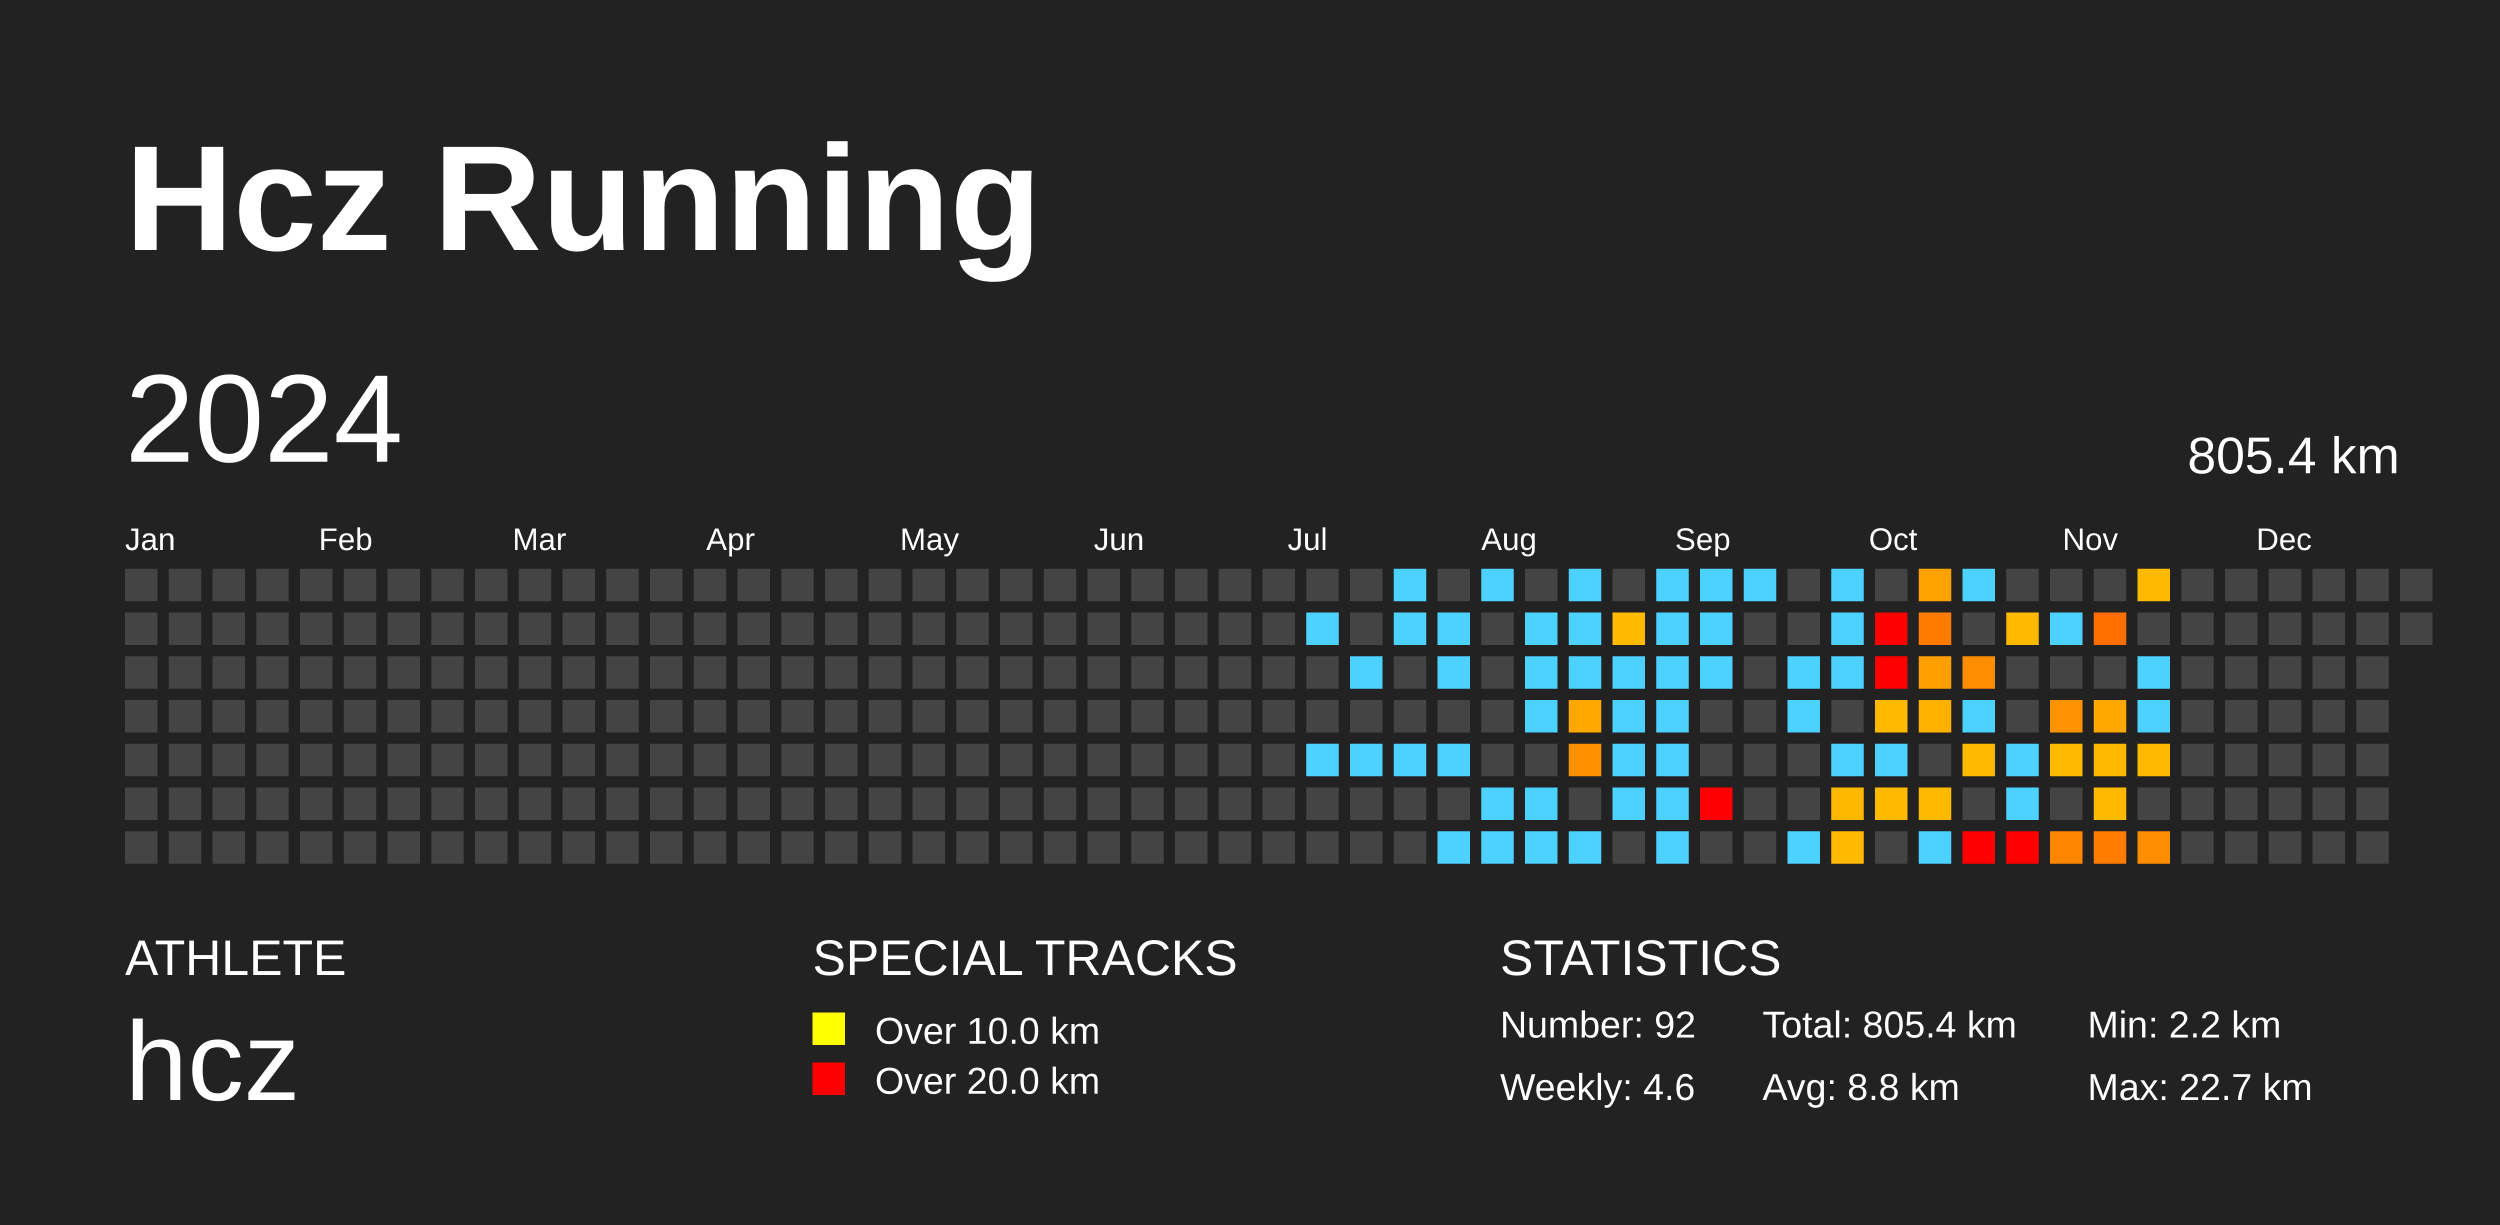
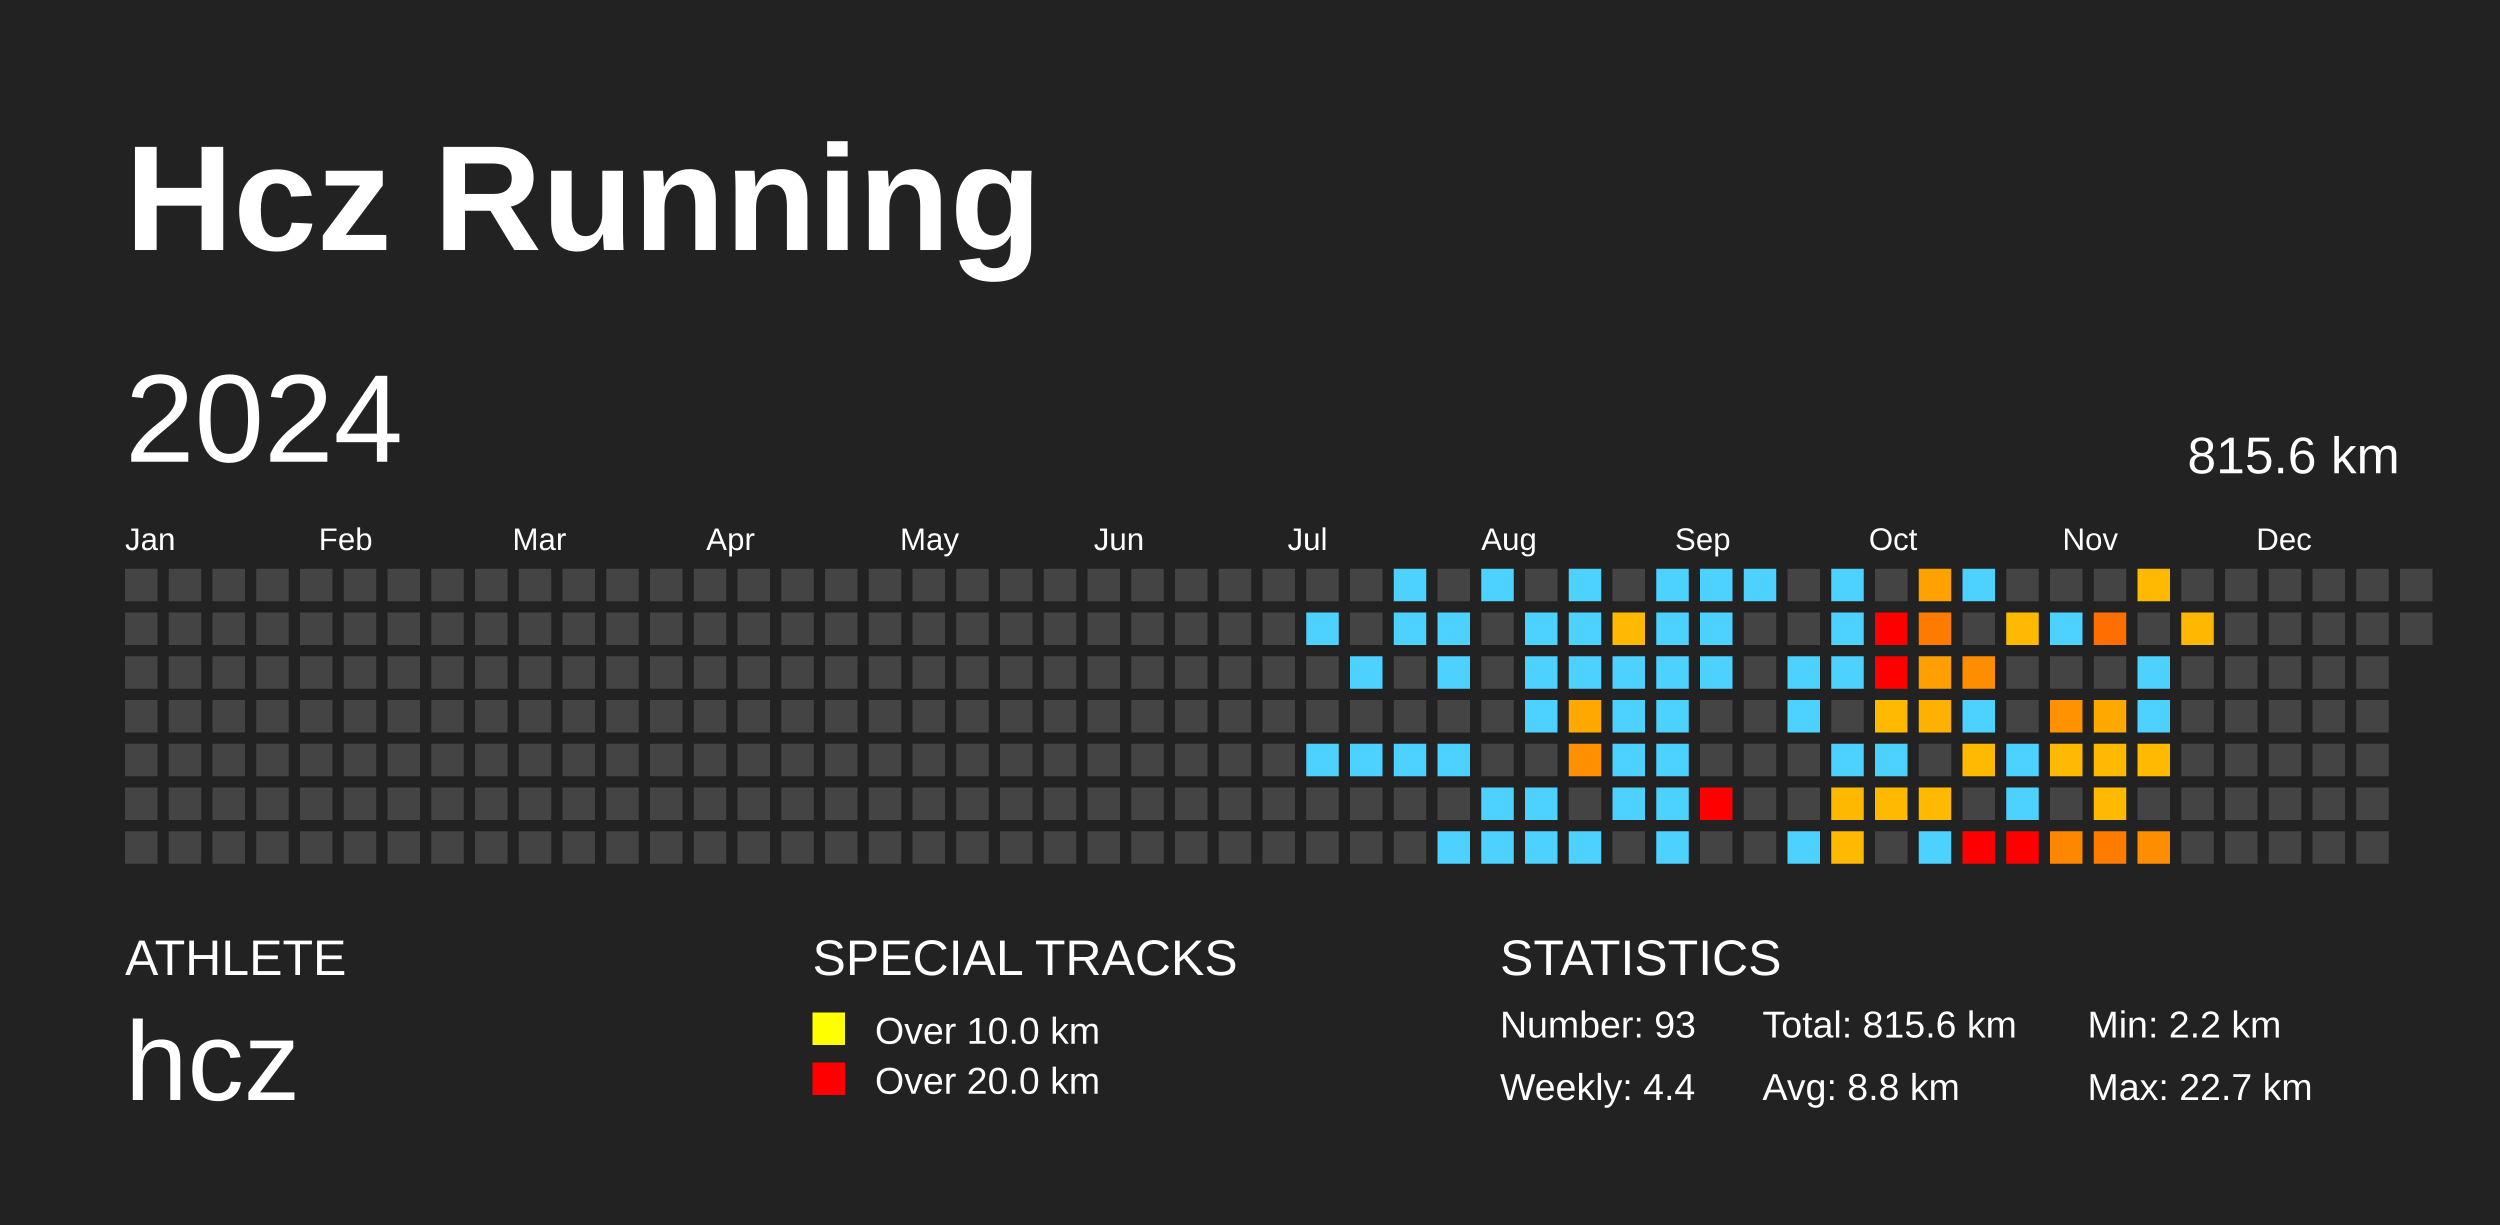
<svg xmlns="http://www.w3.org/2000/svg" baseProfile="full" height="98mm" version="1.1" viewBox="0,0,200,98" width="200mm">
  <defs />
  <rect fill="#222222" height="98" width="200" x="0" y="0" />
  <text fill="#FFFFFF" style="font-size:12px; font-family:Arial; font-weight:bold;" x="10" y="20">Hcz Running</text>
  <text fill="#FFFFFF" style="font-size:4px; font-family:Arial" x="10" y="78">ATHLETE</text>
  <text fill="#FFFFFF" style="font-size:9px; font-family:Arial" x="10" y="88">hcz</text>
  <text fill="#FFFFFF" style="font-size:4px; font-family:Arial" x="65" y="78">SPECIAL TRACKS</text>
  <rect fill="yellow" height="2.6" width="2.6" x="65" y="81" />
  <text fill="#FFFFFF" style="font-size:3px; font-family:Arial" x="70" y="83.5">Over 10.0 km</text>
  <rect fill="red" height="2.6" width="2.6" x="65" y="85" />
  <text fill="#FFFFFF" style="font-size:3px; font-family:Arial" x="70" y="87.5">Over 20.0 km</text>
  <text fill="#FFFFFF" style="font-size:4px; font-family:Arial" x="120" y="78">STATISTICS</text>
-   <text fill="#FFFFFF" style="font-size:3px; font-family:Arial" x="120" y="83">Number: 92</text>
-   <text fill="#FFFFFF" style="font-size:3px; font-family:Arial" x="120" y="88">Weekly: 4.6</text>
-   <text fill="#FFFFFF" style="font-size:3px; font-family:Arial" x="141" y="83">Total: 805.4 km</text>
+   <text fill="#FFFFFF" style="font-size:3px; font-family:Arial" x="120" y="83">Number: 93</text>
+   <text fill="#FFFFFF" style="font-size:3px; font-family:Arial" x="120" y="88">Weekly: 4.4</text>
+   <text fill="#FFFFFF" style="font-size:3px; font-family:Arial" x="141" y="83">Total: 815.6 km</text>
  <text fill="#FFFFFF" style="font-size:3px; font-family:Arial" x="141" y="88">Avg: 8.8 km</text>
  <text fill="#FFFFFF" style="font-size:3px; font-family:Arial" x="167" y="83">Min: 2.2 km</text>
  <text fill="#FFFFFF" style="font-size:3px; font-family:Arial" x="167" y="88">Max: 22.7 km</text>
  <text dominant-baseline="hanging" fill="#FFFFFF" style="font-size:10.0px; font-family:Arial;" x="10" y="30">2024</text>
-   <text dominant-baseline="hanging" fill="#FFFFFF" style="font-size:4.125px; font-family:Arial;" x="175" y="35">805.4 km</text>
+   <text dominant-baseline="hanging" fill="#FFFFFF" style="font-size:4.125px; font-family:Arial;" x="175" y="35">815.6 km</text>
  <text fill="#FFFFFF" style="font-size:2.5px; font-family:Arial" x="10.0" y="44">Jan</text>
  <text fill="#FFFFFF" style="font-size:2.5px; font-family:Arial" x="25.5" y="44">Feb</text>
  <text fill="#FFFFFF" style="font-size:2.5px; font-family:Arial" x="41.0" y="44">Mar</text>
  <text fill="#FFFFFF" style="font-size:2.5px; font-family:Arial" x="56.5" y="44">Apr</text>
  <text fill="#FFFFFF" style="font-size:2.5px; font-family:Arial" x="72.0" y="44">May</text>
  <text fill="#FFFFFF" style="font-size:2.5px; font-family:Arial" x="87.5" y="44">Jun</text>
  <text fill="#FFFFFF" style="font-size:2.5px; font-family:Arial" x="103.0" y="44">Jul</text>
  <text fill="#FFFFFF" style="font-size:2.5px; font-family:Arial" x="118.5" y="44">Aug</text>
  <text fill="#FFFFFF" style="font-size:2.5px; font-family:Arial" x="134.0" y="44">Sep</text>
  <text fill="#FFFFFF" style="font-size:2.5px; font-family:Arial" x="149.5" y="44">Oct</text>
  <text fill="#FFFFFF" style="font-size:2.5px; font-family:Arial" x="165.0" y="44">Nov</text>
  <text fill="#FFFFFF" style="font-size:2.5px; font-family:Arial" x="180.5" y="44">Dec</text>
  <rect fill="#444444" height="2.6" width="2.6" x="10.0" y="45.5" />
  <rect fill="#444444" height="2.6" width="2.6" x="10.0" y="49.0" />
  <rect fill="#444444" height="2.6" width="2.6" x="10.0" y="52.5" />
  <rect fill="#444444" height="2.6" width="2.6" x="10.0" y="56.0" />
  <rect fill="#444444" height="2.6" width="2.6" x="10.0" y="59.5" />
  <rect fill="#444444" height="2.6" width="2.6" x="10.0" y="63.0" />
  <rect fill="#444444" height="2.6" width="2.6" x="10.0" y="66.5" />
  <rect fill="#444444" height="2.6" width="2.6" x="13.5" y="45.5" />
  <rect fill="#444444" height="2.6" width="2.6" x="13.5" y="49.0" />
  <rect fill="#444444" height="2.6" width="2.6" x="13.5" y="52.5" />
  <rect fill="#444444" height="2.6" width="2.6" x="13.5" y="56.0" />
  <rect fill="#444444" height="2.6" width="2.6" x="13.5" y="59.5" />
  <rect fill="#444444" height="2.6" width="2.6" x="13.5" y="63.0" />
  <rect fill="#444444" height="2.6" width="2.6" x="13.5" y="66.5" />
  <rect fill="#444444" height="2.6" width="2.6" x="17.0" y="45.5" />
  <rect fill="#444444" height="2.6" width="2.6" x="17.0" y="49.0" />
  <rect fill="#444444" height="2.6" width="2.6" x="17.0" y="52.5" />
  <rect fill="#444444" height="2.6" width="2.6" x="17.0" y="56.0" />
  <rect fill="#444444" height="2.6" width="2.6" x="17.0" y="59.5" />
  <rect fill="#444444" height="2.6" width="2.6" x="17.0" y="63.0" />
  <rect fill="#444444" height="2.6" width="2.6" x="17.0" y="66.5" />
  <rect fill="#444444" height="2.6" width="2.6" x="20.5" y="45.5" />
  <rect fill="#444444" height="2.6" width="2.6" x="20.5" y="49.0" />
  <rect fill="#444444" height="2.6" width="2.6" x="20.5" y="52.5" />
  <rect fill="#444444" height="2.6" width="2.6" x="20.5" y="56.0" />
  <rect fill="#444444" height="2.6" width="2.6" x="20.5" y="59.5" />
  <rect fill="#444444" height="2.6" width="2.6" x="20.5" y="63.0" />
  <rect fill="#444444" height="2.6" width="2.6" x="20.5" y="66.5" />
  <rect fill="#444444" height="2.6" width="2.6" x="24.0" y="45.5" />
  <rect fill="#444444" height="2.6" width="2.6" x="24.0" y="49.0" />
  <rect fill="#444444" height="2.6" width="2.6" x="24.0" y="52.5" />
  <rect fill="#444444" height="2.6" width="2.6" x="24.0" y="56.0" />
  <rect fill="#444444" height="2.6" width="2.6" x="24.0" y="59.5" />
  <rect fill="#444444" height="2.6" width="2.6" x="24.0" y="63.0" />
  <rect fill="#444444" height="2.6" width="2.6" x="24.0" y="66.5" />
  <rect fill="#444444" height="2.6" width="2.6" x="27.5" y="45.5" />
  <rect fill="#444444" height="2.6" width="2.6" x="27.5" y="49.0" />
  <rect fill="#444444" height="2.6" width="2.6" x="27.5" y="52.5" />
  <rect fill="#444444" height="2.6" width="2.6" x="27.5" y="56.0" />
  <rect fill="#444444" height="2.6" width="2.6" x="27.5" y="59.5" />
  <rect fill="#444444" height="2.6" width="2.6" x="27.5" y="63.0" />
  <rect fill="#444444" height="2.6" width="2.6" x="27.5" y="66.5" />
  <rect fill="#444444" height="2.6" width="2.6" x="31.0" y="45.5" />
  <rect fill="#444444" height="2.6" width="2.6" x="31.0" y="49.0" />
  <rect fill="#444444" height="2.6" width="2.6" x="31.0" y="52.5" />
  <rect fill="#444444" height="2.6" width="2.6" x="31.0" y="56.0" />
  <rect fill="#444444" height="2.6" width="2.6" x="31.0" y="59.5" />
  <rect fill="#444444" height="2.6" width="2.6" x="31.0" y="63.0" />
  <rect fill="#444444" height="2.6" width="2.6" x="31.0" y="66.5" />
  <rect fill="#444444" height="2.6" width="2.6" x="34.5" y="45.5" />
  <rect fill="#444444" height="2.6" width="2.6" x="34.5" y="49.0" />
  <rect fill="#444444" height="2.6" width="2.6" x="34.5" y="52.5" />
  <rect fill="#444444" height="2.6" width="2.6" x="34.5" y="56.0" />
  <rect fill="#444444" height="2.6" width="2.6" x="34.5" y="59.5" />
  <rect fill="#444444" height="2.6" width="2.6" x="34.5" y="63.0" />
  <rect fill="#444444" height="2.6" width="2.6" x="34.5" y="66.5" />
  <rect fill="#444444" height="2.6" width="2.6" x="38.0" y="45.5" />
  <rect fill="#444444" height="2.6" width="2.6" x="38.0" y="49.0" />
  <rect fill="#444444" height="2.6" width="2.6" x="38.0" y="52.5" />
  <rect fill="#444444" height="2.6" width="2.6" x="38.0" y="56.0" />
  <rect fill="#444444" height="2.6" width="2.6" x="38.0" y="59.5" />
  <rect fill="#444444" height="2.6" width="2.6" x="38.0" y="63.0" />
  <rect fill="#444444" height="2.6" width="2.6" x="38.0" y="66.5" />
  <rect fill="#444444" height="2.6" width="2.6" x="41.5" y="45.5" />
  <rect fill="#444444" height="2.6" width="2.6" x="41.5" y="49.0" />
  <rect fill="#444444" height="2.6" width="2.6" x="41.5" y="52.5" />
  <rect fill="#444444" height="2.6" width="2.6" x="41.5" y="56.0" />
  <rect fill="#444444" height="2.6" width="2.6" x="41.5" y="59.5" />
  <rect fill="#444444" height="2.6" width="2.6" x="41.5" y="63.0" />
  <rect fill="#444444" height="2.6" width="2.6" x="41.5" y="66.5" />
  <rect fill="#444444" height="2.6" width="2.6" x="45.0" y="45.5" />
  <rect fill="#444444" height="2.6" width="2.6" x="45.0" y="49.0" />
  <rect fill="#444444" height="2.6" width="2.6" x="45.0" y="52.5" />
  <rect fill="#444444" height="2.6" width="2.6" x="45.0" y="56.0" />
  <rect fill="#444444" height="2.6" width="2.6" x="45.0" y="59.5" />
  <rect fill="#444444" height="2.6" width="2.6" x="45.0" y="63.0" />
  <rect fill="#444444" height="2.6" width="2.6" x="45.0" y="66.5" />
  <rect fill="#444444" height="2.6" width="2.6" x="48.5" y="45.5" />
  <rect fill="#444444" height="2.6" width="2.6" x="48.5" y="49.0" />
  <rect fill="#444444" height="2.6" width="2.6" x="48.5" y="52.5" />
  <rect fill="#444444" height="2.6" width="2.6" x="48.5" y="56.0" />
  <rect fill="#444444" height="2.6" width="2.6" x="48.5" y="59.5" />
  <rect fill="#444444" height="2.6" width="2.6" x="48.5" y="63.0" />
  <rect fill="#444444" height="2.6" width="2.6" x="48.5" y="66.5" />
  <rect fill="#444444" height="2.6" width="2.6" x="52.0" y="45.5" />
  <rect fill="#444444" height="2.6" width="2.6" x="52.0" y="49.0" />
  <rect fill="#444444" height="2.6" width="2.6" x="52.0" y="52.5" />
  <rect fill="#444444" height="2.6" width="2.6" x="52.0" y="56.0" />
  <rect fill="#444444" height="2.6" width="2.6" x="52.0" y="59.5" />
  <rect fill="#444444" height="2.6" width="2.6" x="52.0" y="63.0" />
  <rect fill="#444444" height="2.6" width="2.6" x="52.0" y="66.5" />
  <rect fill="#444444" height="2.6" width="2.6" x="55.5" y="45.5" />
  <rect fill="#444444" height="2.6" width="2.6" x="55.5" y="49.0" />
  <rect fill="#444444" height="2.6" width="2.6" x="55.5" y="52.5" />
  <rect fill="#444444" height="2.6" width="2.6" x="55.5" y="56.0" />
  <rect fill="#444444" height="2.6" width="2.6" x="55.5" y="59.5" />
  <rect fill="#444444" height="2.6" width="2.6" x="55.5" y="63.0" />
  <rect fill="#444444" height="2.6" width="2.6" x="55.5" y="66.5" />
  <rect fill="#444444" height="2.6" width="2.6" x="59.0" y="45.5" />
  <rect fill="#444444" height="2.6" width="2.6" x="59.0" y="49.0" />
  <rect fill="#444444" height="2.6" width="2.6" x="59.0" y="52.5" />
  <rect fill="#444444" height="2.6" width="2.6" x="59.0" y="56.0" />
  <rect fill="#444444" height="2.6" width="2.6" x="59.0" y="59.5" />
  <rect fill="#444444" height="2.6" width="2.6" x="59.0" y="63.0" />
  <rect fill="#444444" height="2.6" width="2.6" x="59.0" y="66.5" />
  <rect fill="#444444" height="2.6" width="2.6" x="62.5" y="45.5" />
  <rect fill="#444444" height="2.6" width="2.6" x="62.5" y="49.0" />
  <rect fill="#444444" height="2.6" width="2.6" x="62.5" y="52.5" />
  <rect fill="#444444" height="2.6" width="2.6" x="62.5" y="56.0" />
  <rect fill="#444444" height="2.6" width="2.6" x="62.5" y="59.5" />
  <rect fill="#444444" height="2.6" width="2.6" x="62.5" y="63.0" />
  <rect fill="#444444" height="2.6" width="2.6" x="62.5" y="66.5" />
  <rect fill="#444444" height="2.6" width="2.6" x="66.0" y="45.5" />
  <rect fill="#444444" height="2.6" width="2.6" x="66.0" y="49.0" />
  <rect fill="#444444" height="2.6" width="2.6" x="66.0" y="52.5" />
  <rect fill="#444444" height="2.6" width="2.6" x="66.0" y="56.0" />
  <rect fill="#444444" height="2.6" width="2.6" x="66.0" y="59.5" />
  <rect fill="#444444" height="2.6" width="2.6" x="66.0" y="63.0" />
  <rect fill="#444444" height="2.6" width="2.6" x="66.0" y="66.5" />
  <rect fill="#444444" height="2.6" width="2.6" x="69.5" y="45.5" />
  <rect fill="#444444" height="2.6" width="2.6" x="69.5" y="49.0" />
  <rect fill="#444444" height="2.6" width="2.6" x="69.5" y="52.5" />
  <rect fill="#444444" height="2.6" width="2.6" x="69.5" y="56.0" />
  <rect fill="#444444" height="2.6" width="2.6" x="69.5" y="59.5" />
  <rect fill="#444444" height="2.6" width="2.6" x="69.5" y="63.0" />
  <rect fill="#444444" height="2.6" width="2.6" x="69.5" y="66.5" />
  <rect fill="#444444" height="2.6" width="2.6" x="73.0" y="45.5" />
  <rect fill="#444444" height="2.6" width="2.6" x="73.0" y="49.0" />
  <rect fill="#444444" height="2.6" width="2.6" x="73.0" y="52.5" />
  <rect fill="#444444" height="2.6" width="2.6" x="73.0" y="56.0" />
  <rect fill="#444444" height="2.6" width="2.6" x="73.0" y="59.5" />
  <rect fill="#444444" height="2.6" width="2.6" x="73.0" y="63.0" />
  <rect fill="#444444" height="2.6" width="2.6" x="73.0" y="66.5" />
  <rect fill="#444444" height="2.6" width="2.6" x="76.5" y="45.5" />
  <rect fill="#444444" height="2.6" width="2.6" x="76.5" y="49.0" />
  <rect fill="#444444" height="2.6" width="2.6" x="76.5" y="52.5" />
  <rect fill="#444444" height="2.6" width="2.6" x="76.5" y="56.0" />
  <rect fill="#444444" height="2.6" width="2.6" x="76.5" y="59.5" />
  <rect fill="#444444" height="2.6" width="2.6" x="76.5" y="63.0" />
  <rect fill="#444444" height="2.6" width="2.6" x="76.5" y="66.5" />
  <rect fill="#444444" height="2.6" width="2.6" x="80.0" y="45.5" />
  <rect fill="#444444" height="2.6" width="2.6" x="80.0" y="49.0" />
  <rect fill="#444444" height="2.6" width="2.6" x="80.0" y="52.5" />
  <rect fill="#444444" height="2.6" width="2.6" x="80.0" y="56.0" />
  <rect fill="#444444" height="2.6" width="2.6" x="80.0" y="59.5" />
  <rect fill="#444444" height="2.6" width="2.6" x="80.0" y="63.0" />
  <rect fill="#444444" height="2.6" width="2.6" x="80.0" y="66.5" />
  <rect fill="#444444" height="2.6" width="2.6" x="83.5" y="45.5" />
  <rect fill="#444444" height="2.6" width="2.6" x="83.5" y="49.0" />
  <rect fill="#444444" height="2.6" width="2.6" x="83.5" y="52.5" />
  <rect fill="#444444" height="2.6" width="2.6" x="83.5" y="56.0" />
  <rect fill="#444444" height="2.6" width="2.6" x="83.5" y="59.5" />
  <rect fill="#444444" height="2.6" width="2.6" x="83.5" y="63.0" />
  <rect fill="#444444" height="2.6" width="2.6" x="83.5" y="66.5" />
  <rect fill="#444444" height="2.6" width="2.6" x="87.0" y="45.5" />
  <rect fill="#444444" height="2.6" width="2.6" x="87.0" y="49.0" />
  <rect fill="#444444" height="2.6" width="2.6" x="87.0" y="52.5" />
  <rect fill="#444444" height="2.6" width="2.6" x="87.0" y="56.0" />
  <rect fill="#444444" height="2.6" width="2.6" x="87.0" y="59.5" />
  <rect fill="#444444" height="2.6" width="2.6" x="87.0" y="63.0" />
  <rect fill="#444444" height="2.6" width="2.6" x="87.0" y="66.5" />
  <rect fill="#444444" height="2.6" width="2.6" x="90.5" y="45.5" />
  <rect fill="#444444" height="2.6" width="2.6" x="90.5" y="49.0" />
  <rect fill="#444444" height="2.6" width="2.6" x="90.5" y="52.5" />
  <rect fill="#444444" height="2.6" width="2.6" x="90.5" y="56.0" />
  <rect fill="#444444" height="2.6" width="2.6" x="90.5" y="59.5" />
  <rect fill="#444444" height="2.6" width="2.6" x="90.5" y="63.0" />
  <rect fill="#444444" height="2.6" width="2.6" x="90.5" y="66.5" />
  <rect fill="#444444" height="2.6" width="2.6" x="94.0" y="45.5" />
  <rect fill="#444444" height="2.6" width="2.6" x="94.0" y="49.0" />
  <rect fill="#444444" height="2.6" width="2.6" x="94.0" y="52.5" />
  <rect fill="#444444" height="2.6" width="2.6" x="94.0" y="56.0" />
  <rect fill="#444444" height="2.6" width="2.6" x="94.0" y="59.5" />
  <rect fill="#444444" height="2.6" width="2.6" x="94.0" y="63.0" />
  <rect fill="#444444" height="2.6" width="2.6" x="94.0" y="66.5" />
  <rect fill="#444444" height="2.6" width="2.6" x="97.5" y="45.5" />
  <rect fill="#444444" height="2.6" width="2.6" x="97.5" y="49.0" />
  <rect fill="#444444" height="2.6" width="2.6" x="97.5" y="52.5" />
  <rect fill="#444444" height="2.6" width="2.6" x="97.5" y="56.0" />
  <rect fill="#444444" height="2.6" width="2.6" x="97.5" y="59.5" />
  <rect fill="#444444" height="2.6" width="2.6" x="97.5" y="63.0" />
  <rect fill="#444444" height="2.6" width="2.6" x="97.5" y="66.5" />
  <rect fill="#444444" height="2.6" width="2.6" x="101.0" y="45.5" />
  <rect fill="#444444" height="2.6" width="2.6" x="101.0" y="49.0" />
  <rect fill="#444444" height="2.6" width="2.6" x="101.0" y="52.5" />
  <rect fill="#444444" height="2.6" width="2.6" x="101.0" y="56.0" />
  <rect fill="#444444" height="2.6" width="2.6" x="101.0" y="59.5" />
  <rect fill="#444444" height="2.6" width="2.6" x="101.0" y="63.0" />
  <rect fill="#444444" height="2.6" width="2.6" x="101.0" y="66.5" />
  <rect fill="#444444" height="2.6" width="2.6" x="104.5" y="45.5" />
  <rect fill="#4dd2ff" height="2.6" width="2.6" x="104.5" y="49.0" />
  <rect fill="#444444" height="2.6" width="2.6" x="104.5" y="52.5" />
  <rect fill="#444444" height="2.6" width="2.6" x="104.5" y="56.0" />
  <rect fill="#4dd2ff" height="2.6" width="2.6" x="104.5" y="59.5" />
  <rect fill="#444444" height="2.6" width="2.6" x="104.5" y="63.0" />
  <rect fill="#444444" height="2.6" width="2.6" x="104.5" y="66.5" />
  <rect fill="#444444" height="2.6" width="2.6" x="108.0" y="45.5" />
  <rect fill="#444444" height="2.6" width="2.6" x="108.0" y="49.0" />
  <rect fill="#4dd2ff" height="2.6" width="2.6" x="108.0" y="52.5" />
  <rect fill="#444444" height="2.6" width="2.6" x="108.0" y="56.0" />
  <rect fill="#4dd2ff" height="2.6" width="2.6" x="108.0" y="59.5" />
  <rect fill="#444444" height="2.6" width="2.6" x="108.0" y="63.0" />
  <rect fill="#444444" height="2.6" width="2.6" x="108.0" y="66.5" />
  <rect fill="#4dd2ff" height="2.6" width="2.6" x="111.5" y="45.5" />
  <rect fill="#4dd2ff" height="2.6" width="2.6" x="111.5" y="49.0" />
  <rect fill="#444444" height="2.6" width="2.6" x="111.5" y="52.5" />
  <rect fill="#444444" height="2.6" width="2.6" x="111.5" y="56.0" />
  <rect fill="#4dd2ff" height="2.6" width="2.6" x="111.5" y="59.5" />
  <rect fill="#444444" height="2.6" width="2.6" x="111.5" y="63.0" />
  <rect fill="#444444" height="2.6" width="2.6" x="111.5" y="66.5" />
  <rect fill="#444444" height="2.6" width="2.6" x="115.0" y="45.5" />
  <rect fill="#4dd2ff" height="2.6" width="2.6" x="115.0" y="49.0" />
  <rect fill="#4dd2ff" height="2.6" width="2.6" x="115.0" y="52.5" />
  <rect fill="#444444" height="2.6" width="2.6" x="115.0" y="56.0" />
  <rect fill="#4dd2ff" height="2.6" width="2.6" x="115.0" y="59.5" />
  <rect fill="#444444" height="2.6" width="2.6" x="115.0" y="63.0" />
  <rect fill="#4dd2ff" height="2.6" width="2.6" x="115.0" y="66.5" />
  <rect fill="#4dd2ff" height="2.6" width="2.6" x="118.5" y="45.5" />
  <rect fill="#444444" height="2.6" width="2.6" x="118.5" y="49.0" />
  <rect fill="#444444" height="2.6" width="2.6" x="118.5" y="52.5" />
  <rect fill="#444444" height="2.6" width="2.6" x="118.5" y="56.0" />
  <rect fill="#444444" height="2.6" width="2.6" x="118.5" y="59.5" />
  <rect fill="#4dd2ff" height="2.6" width="2.6" x="118.5" y="63.0" />
  <rect fill="#4dd2ff" height="2.6" width="2.6" x="118.5" y="66.5" />
  <rect fill="#444444" height="2.6" width="2.6" x="122.0" y="45.5" />
  <rect fill="#4dd2ff" height="2.6" width="2.6" x="122.0" y="49.0" />
  <rect fill="#4dd2ff" height="2.6" width="2.6" x="122.0" y="52.5" />
  <rect fill="#4dd2ff" height="2.6" width="2.6" x="122.0" y="56.0" />
  <rect fill="#444444" height="2.6" width="2.6" x="122.0" y="59.5" />
  <rect fill="#4dd2ff" height="2.6" width="2.6" x="122.0" y="63.0" />
  <rect fill="#4dd2ff" height="2.6" width="2.6" x="122.0" y="66.5" />
  <rect fill="#4dd2ff" height="2.6" width="2.6" x="125.5" y="45.5" />
  <rect fill="#4dd2ff" height="2.6" width="2.6" x="125.5" y="49.0" />
  <rect fill="#4dd2ff" height="2.6" width="2.6" x="125.5" y="52.5" />
  <rect fill="#ffa900" height="2.6" width="2.6" x="125.5" y="56.0" />
  <rect fill="#ff9100" height="2.6" width="2.6" x="125.5" y="59.5" />
  <rect fill="#444444" height="2.6" width="2.6" x="125.5" y="63.0" />
  <rect fill="#4dd2ff" height="2.6" width="2.6" x="125.5" y="66.5" />
  <rect fill="#444444" height="2.6" width="2.6" x="129.0" y="45.5" />
  <rect fill="#ffba00" height="2.6" width="2.6" x="129.0" y="49.0" />
  <rect fill="#4dd2ff" height="2.6" width="2.6" x="129.0" y="52.5" />
  <rect fill="#4dd2ff" height="2.6" width="2.6" x="129.0" y="56.0" />
  <rect fill="#4dd2ff" height="2.6" width="2.6" x="129.0" y="59.5" />
  <rect fill="#4dd2ff" height="2.6" width="2.6" x="129.0" y="63.0" />
  <rect fill="#444444" height="2.6" width="2.6" x="129.0" y="66.5" />
  <rect fill="#4dd2ff" height="2.6" width="2.6" x="132.5" y="45.5" />
  <rect fill="#4dd2ff" height="2.6" width="2.6" x="132.5" y="49.0" />
  <rect fill="#4dd2ff" height="2.6" width="2.6" x="132.5" y="52.5" />
  <rect fill="#4dd2ff" height="2.6" width="2.6" x="132.5" y="56.0" />
  <rect fill="#4dd2ff" height="2.6" width="2.6" x="132.5" y="59.5" />
  <rect fill="#4dd2ff" height="2.6" width="2.6" x="132.5" y="63.0" />
  <rect fill="#4dd2ff" height="2.6" width="2.6" x="132.5" y="66.5" />
  <rect fill="#4dd2ff" height="2.6" width="2.6" x="136.0" y="45.5" />
  <rect fill="#4dd2ff" height="2.6" width="2.6" x="136.0" y="49.0" />
  <rect fill="#4dd2ff" height="2.6" width="2.6" x="136.0" y="52.5" />
  <rect fill="#444444" height="2.6" width="2.6" x="136.0" y="56.0" />
  <rect fill="#444444" height="2.6" width="2.6" x="136.0" y="59.5" />
  <rect fill="red" height="2.6" width="2.6" x="136.0" y="63.0" />
  <rect fill="#444444" height="2.6" width="2.6" x="136.0" y="66.5" />
  <rect fill="#4dd2ff" height="2.6" width="2.6" x="139.5" y="45.5" />
  <rect fill="#444444" height="2.6" width="2.6" x="139.5" y="49.0" />
  <rect fill="#444444" height="2.6" width="2.6" x="139.5" y="52.5" />
  <rect fill="#444444" height="2.6" width="2.6" x="139.5" y="56.0" />
  <rect fill="#444444" height="2.6" width="2.6" x="139.5" y="59.5" />
  <rect fill="#444444" height="2.6" width="2.6" x="139.5" y="63.0" />
  <rect fill="#444444" height="2.6" width="2.6" x="139.5" y="66.5" />
  <rect fill="#444444" height="2.6" width="2.6" x="143.0" y="45.5" />
  <rect fill="#444444" height="2.6" width="2.6" x="143.0" y="49.0" />
  <rect fill="#4dd2ff" height="2.6" width="2.6" x="143.0" y="52.5" />
  <rect fill="#4dd2ff" height="2.6" width="2.6" x="143.0" y="56.0" />
  <rect fill="#444444" height="2.6" width="2.6" x="143.0" y="59.5" />
  <rect fill="#444444" height="2.6" width="2.6" x="143.0" y="63.0" />
  <rect fill="#4dd2ff" height="2.6" width="2.6" x="143.0" y="66.5" />
  <rect fill="#4dd2ff" height="2.6" width="2.6" x="146.5" y="45.5" />
  <rect fill="#4dd2ff" height="2.6" width="2.6" x="146.5" y="49.0" />
  <rect fill="#4dd2ff" height="2.6" width="2.6" x="146.5" y="52.5" />
  <rect fill="#444444" height="2.6" width="2.6" x="146.5" y="56.0" />
  <rect fill="#4dd2ff" height="2.6" width="2.6" x="146.5" y="59.5" />
  <rect fill="#ffb800" height="2.6" width="2.6" x="146.5" y="63.0" />
  <rect fill="#ffb900" height="2.6" width="2.6" x="146.5" y="66.5" />
  <rect fill="#444444" height="2.6" width="2.6" x="150.0" y="45.5" />
  <rect fill="red" height="2.6" width="2.6" x="150.0" y="49.0" />
  <rect fill="red" height="2.6" width="2.6" x="150.0" y="52.5" />
  <rect fill="#ffb900" height="2.6" width="2.6" x="150.0" y="56.0" />
  <rect fill="#4dd2ff" height="2.6" width="2.6" x="150.0" y="59.5" />
  <rect fill="#ffba00" height="2.6" width="2.6" x="150.0" y="63.0" />
  <rect fill="#444444" height="2.6" width="2.6" x="150.0" y="66.5" />
  <rect fill="#ffa200" height="2.6" width="2.6" x="153.5" y="45.5" />
  <rect fill="#ff7b00" height="2.6" width="2.6" x="153.5" y="49.0" />
  <rect fill="#ff9f00" height="2.6" width="2.6" x="153.5" y="52.5" />
  <rect fill="#ffb100" height="2.6" width="2.6" x="153.5" y="56.0" />
  <rect fill="#444444" height="2.6" width="2.6" x="153.5" y="59.5" />
  <rect fill="#ffba00" height="2.6" width="2.6" x="153.5" y="63.0" />
  <rect fill="#4dd2ff" height="2.6" width="2.6" x="153.5" y="66.5" />
  <rect fill="#4dd2ff" height="2.6" width="2.6" x="157.0" y="45.5" />
  <rect fill="#444444" height="2.6" width="2.6" x="157.0" y="49.0" />
  <rect fill="#ff8d00" height="2.6" width="2.6" x="157.0" y="52.5" />
  <rect fill="#4dd2ff" height="2.6" width="2.6" x="157.0" y="56.0" />
  <rect fill="#ffba00" height="2.6" width="2.6" x="157.0" y="59.5" />
  <rect fill="#444444" height="2.6" width="2.6" x="157.0" y="63.0" />
  <rect fill="red" height="2.6" width="2.6" x="157.0" y="66.5" />
  <rect fill="#444444" height="2.6" width="2.6" x="160.5" y="45.5" />
  <rect fill="#ffba00" height="2.6" width="2.6" x="160.5" y="49.0" />
  <rect fill="#444444" height="2.6" width="2.6" x="160.5" y="52.5" />
  <rect fill="#444444" height="2.6" width="2.6" x="160.5" y="56.0" />
  <rect fill="#4dd2ff" height="2.6" width="2.6" x="160.5" y="59.5" />
  <rect fill="#4dd2ff" height="2.6" width="2.6" x="160.5" y="63.0" />
  <rect fill="red" height="2.6" width="2.6" x="160.5" y="66.5" />
  <rect fill="#444444" height="2.6" width="2.6" x="164.0" y="45.5" />
  <rect fill="#4dd2ff" height="2.6" width="2.6" x="164.0" y="49.0" />
  <rect fill="#444444" height="2.6" width="2.6" x="164.0" y="52.5" />
  <rect fill="#ff9200" height="2.6" width="2.6" x="164.0" y="56.0" />
  <rect fill="#ffba00" height="2.6" width="2.6" x="164.0" y="59.5" />
  <rect fill="#444444" height="2.6" width="2.6" x="164.0" y="63.0" />
  <rect fill="#ff8700" height="2.6" width="2.6" x="164.0" y="66.5" />
  <rect fill="#444444" height="2.6" width="2.6" x="167.5" y="45.5" />
  <rect fill="#ff6e00" height="2.6" width="2.6" x="167.5" y="49.0" />
  <rect fill="#444444" height="2.6" width="2.6" x="167.5" y="52.5" />
  <rect fill="#ffa800" height="2.6" width="2.6" x="167.5" y="56.0" />
  <rect fill="#ffba00" height="2.6" width="2.6" x="167.5" y="59.5" />
  <rect fill="#ffba00" height="2.6" width="2.6" x="167.5" y="63.0" />
  <rect fill="#ff7c00" height="2.6" width="2.6" x="167.5" y="66.5" />
  <rect fill="#ffba00" height="2.6" width="2.6" x="171.0" y="45.5" />
  <rect fill="#444444" height="2.6" width="2.6" x="171.0" y="49.0" />
  <rect fill="#4dd2ff" height="2.6" width="2.6" x="171.0" y="52.5" />
  <rect fill="#4dd2ff" height="2.6" width="2.6" x="171.0" y="56.0" />
  <rect fill="#ffba00" height="2.6" width="2.6" x="171.0" y="59.5" />
  <rect fill="#444444" height="2.6" width="2.6" x="171.0" y="63.0" />
  <rect fill="#ff8d00" height="2.6" width="2.6" x="171.0" y="66.5" />
  <rect fill="#444444" height="2.6" width="2.6" x="174.5" y="45.5" />
-   <rect fill="#444444" height="2.6" width="2.6" x="174.5" y="49.0" />
+   <rect fill="#ffb800" height="2.6" width="2.6" x="174.5" y="49.0" />
  <rect fill="#444444" height="2.6" width="2.6" x="174.5" y="52.5" />
  <rect fill="#444444" height="2.6" width="2.6" x="174.5" y="56.0" />
  <rect fill="#444444" height="2.6" width="2.6" x="174.5" y="59.5" />
  <rect fill="#444444" height="2.6" width="2.6" x="174.5" y="63.0" />
  <rect fill="#444444" height="2.6" width="2.6" x="174.5" y="66.5" />
  <rect fill="#444444" height="2.6" width="2.6" x="178.0" y="45.5" />
  <rect fill="#444444" height="2.6" width="2.6" x="178.0" y="49.0" />
  <rect fill="#444444" height="2.6" width="2.6" x="178.0" y="52.5" />
  <rect fill="#444444" height="2.6" width="2.6" x="178.0" y="56.0" />
  <rect fill="#444444" height="2.6" width="2.6" x="178.0" y="59.5" />
  <rect fill="#444444" height="2.6" width="2.6" x="178.0" y="63.0" />
  <rect fill="#444444" height="2.6" width="2.6" x="178.0" y="66.5" />
  <rect fill="#444444" height="2.6" width="2.6" x="181.5" y="45.5" />
  <rect fill="#444444" height="2.6" width="2.6" x="181.5" y="49.0" />
  <rect fill="#444444" height="2.6" width="2.6" x="181.5" y="52.5" />
  <rect fill="#444444" height="2.6" width="2.6" x="181.5" y="56.0" />
  <rect fill="#444444" height="2.6" width="2.6" x="181.5" y="59.5" />
  <rect fill="#444444" height="2.6" width="2.6" x="181.5" y="63.0" />
  <rect fill="#444444" height="2.6" width="2.6" x="181.5" y="66.5" />
  <rect fill="#444444" height="2.6" width="2.6" x="185.0" y="45.5" />
  <rect fill="#444444" height="2.6" width="2.6" x="185.0" y="49.0" />
  <rect fill="#444444" height="2.6" width="2.6" x="185.0" y="52.5" />
  <rect fill="#444444" height="2.6" width="2.6" x="185.0" y="56.0" />
  <rect fill="#444444" height="2.6" width="2.6" x="185.0" y="59.5" />
  <rect fill="#444444" height="2.6" width="2.6" x="185.0" y="63.0" />
  <rect fill="#444444" height="2.6" width="2.6" x="185.0" y="66.5" />
  <rect fill="#444444" height="2.6" width="2.6" x="188.5" y="45.5" />
  <rect fill="#444444" height="2.6" width="2.6" x="188.5" y="49.0" />
  <rect fill="#444444" height="2.6" width="2.6" x="188.5" y="52.5" />
  <rect fill="#444444" height="2.6" width="2.6" x="188.5" y="56.0" />
  <rect fill="#444444" height="2.6" width="2.6" x="188.5" y="59.5" />
  <rect fill="#444444" height="2.6" width="2.6" x="188.5" y="63.0" />
  <rect fill="#444444" height="2.6" width="2.6" x="188.5" y="66.5" />
  <rect fill="#444444" height="2.6" width="2.6" x="192.0" y="45.5" />
  <rect fill="#444444" height="2.6" width="2.6" x="192.0" y="49.0" />
</svg>
